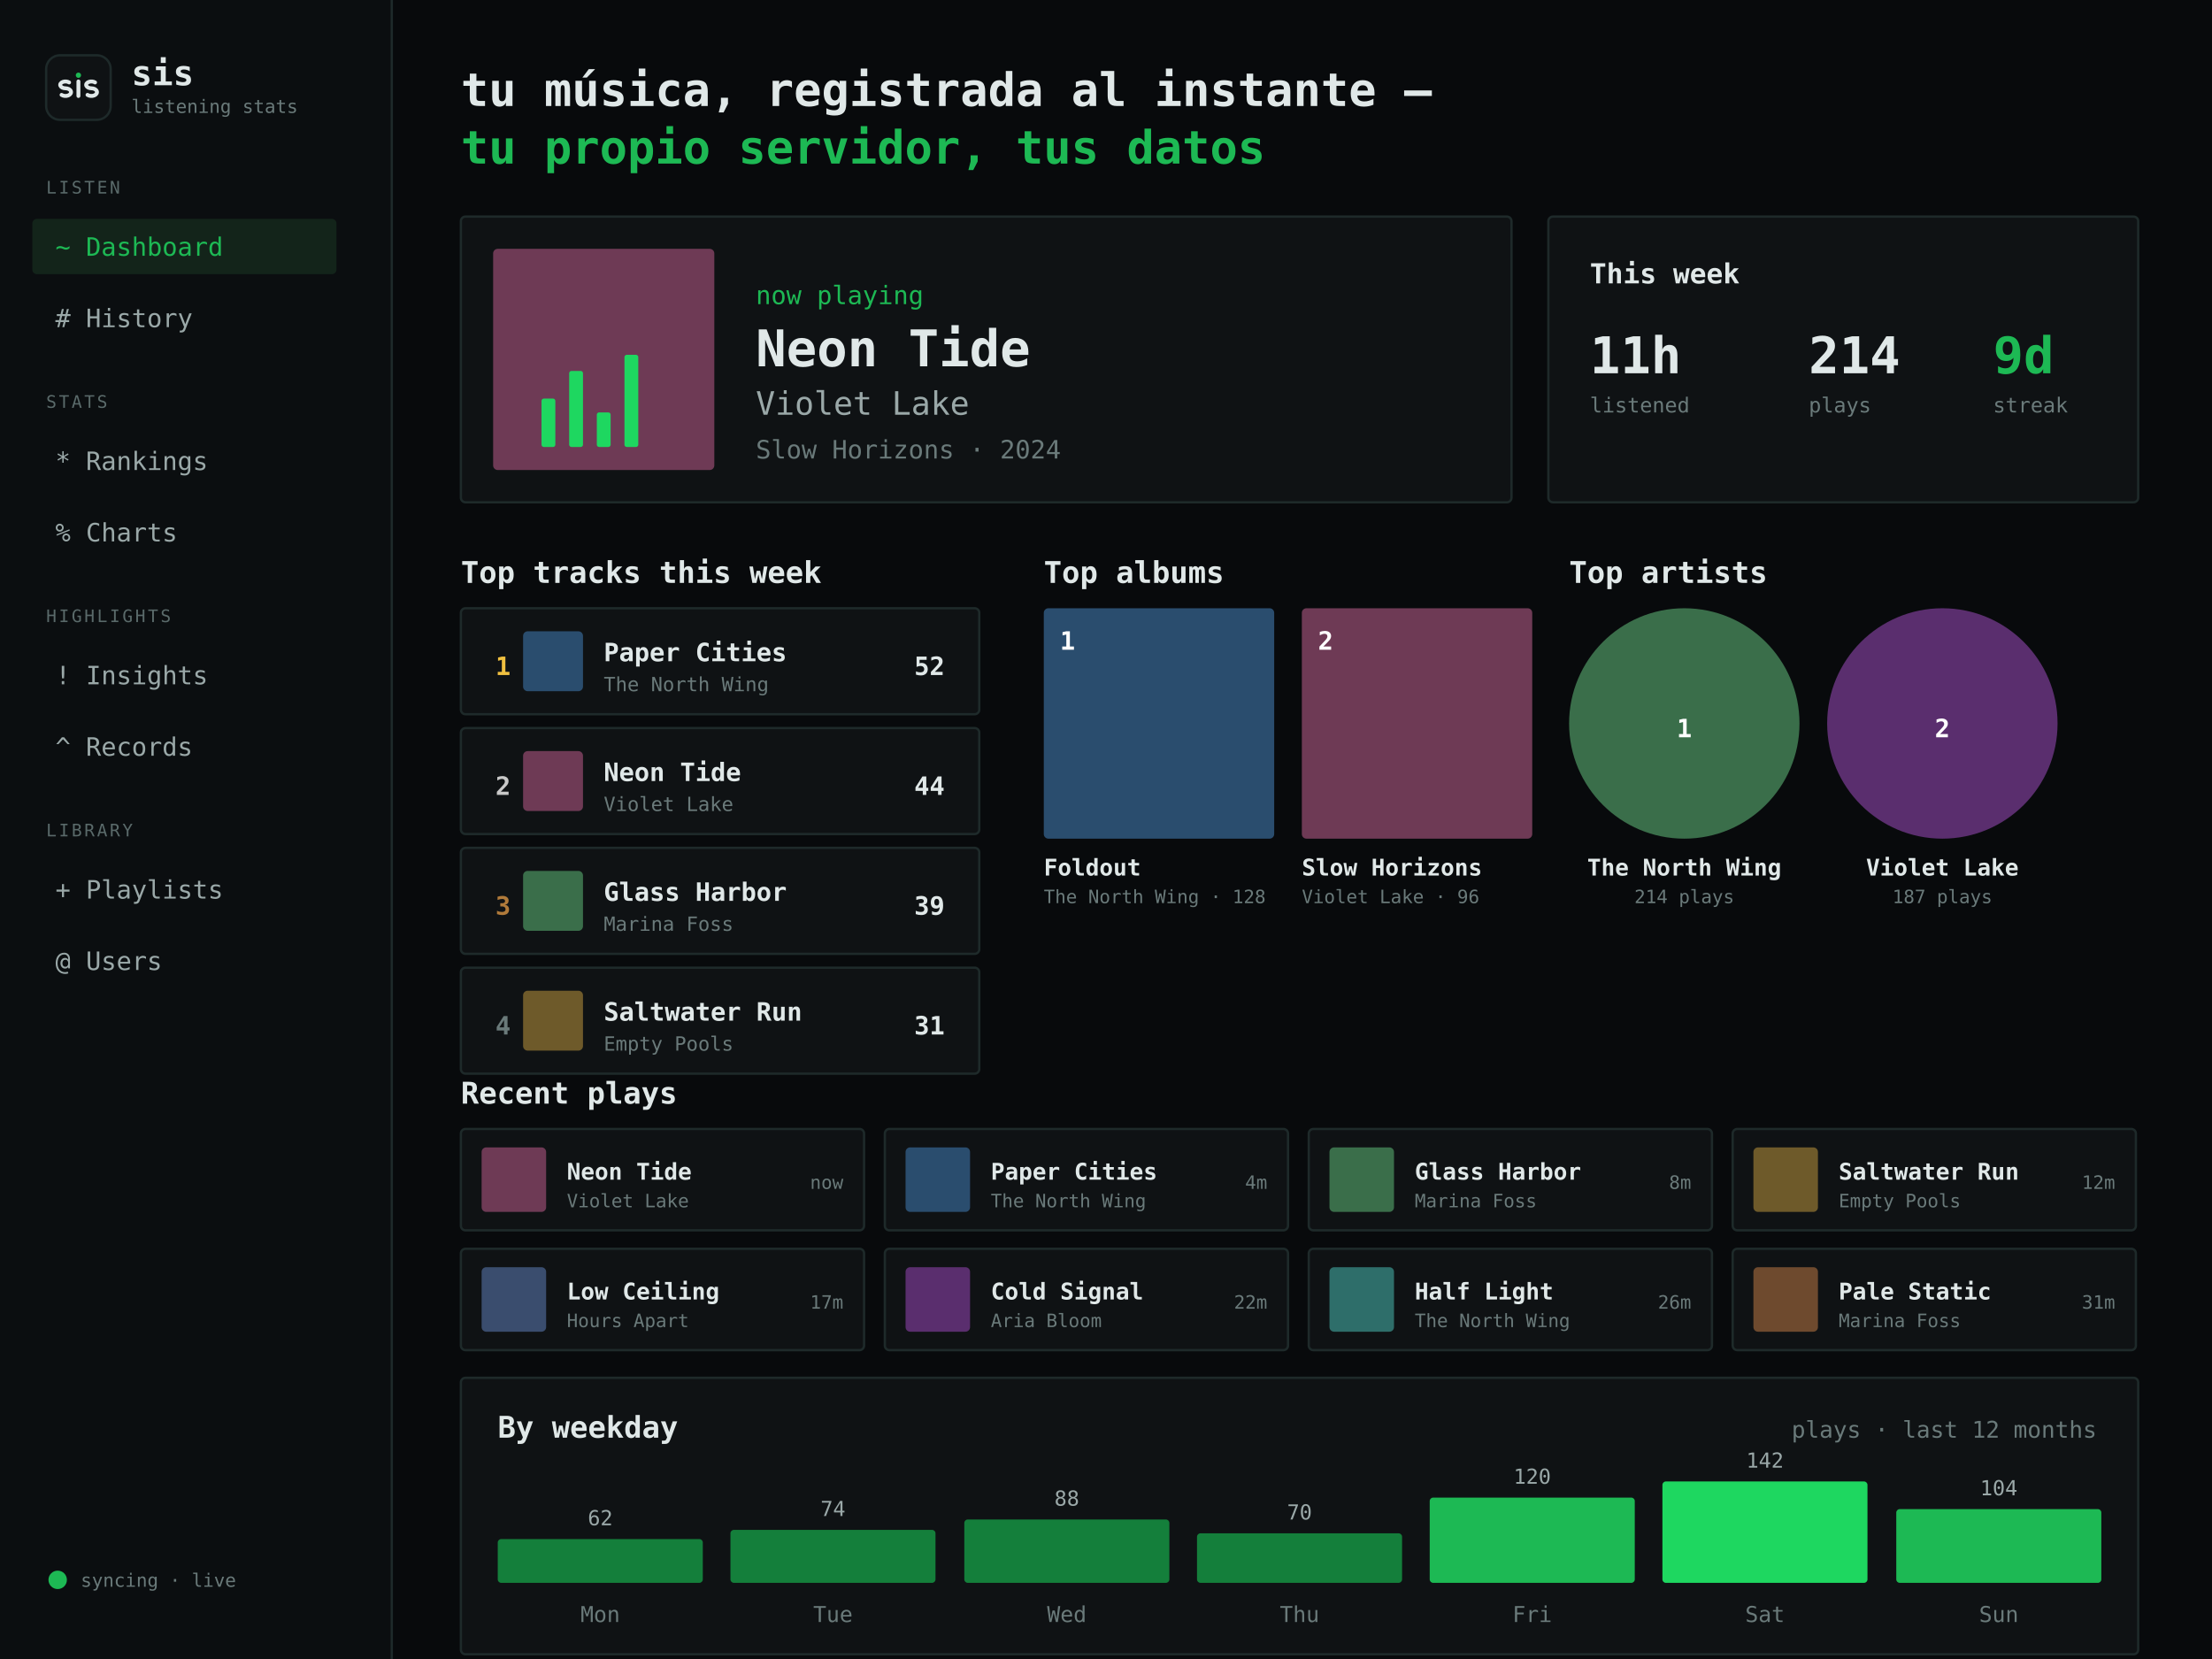
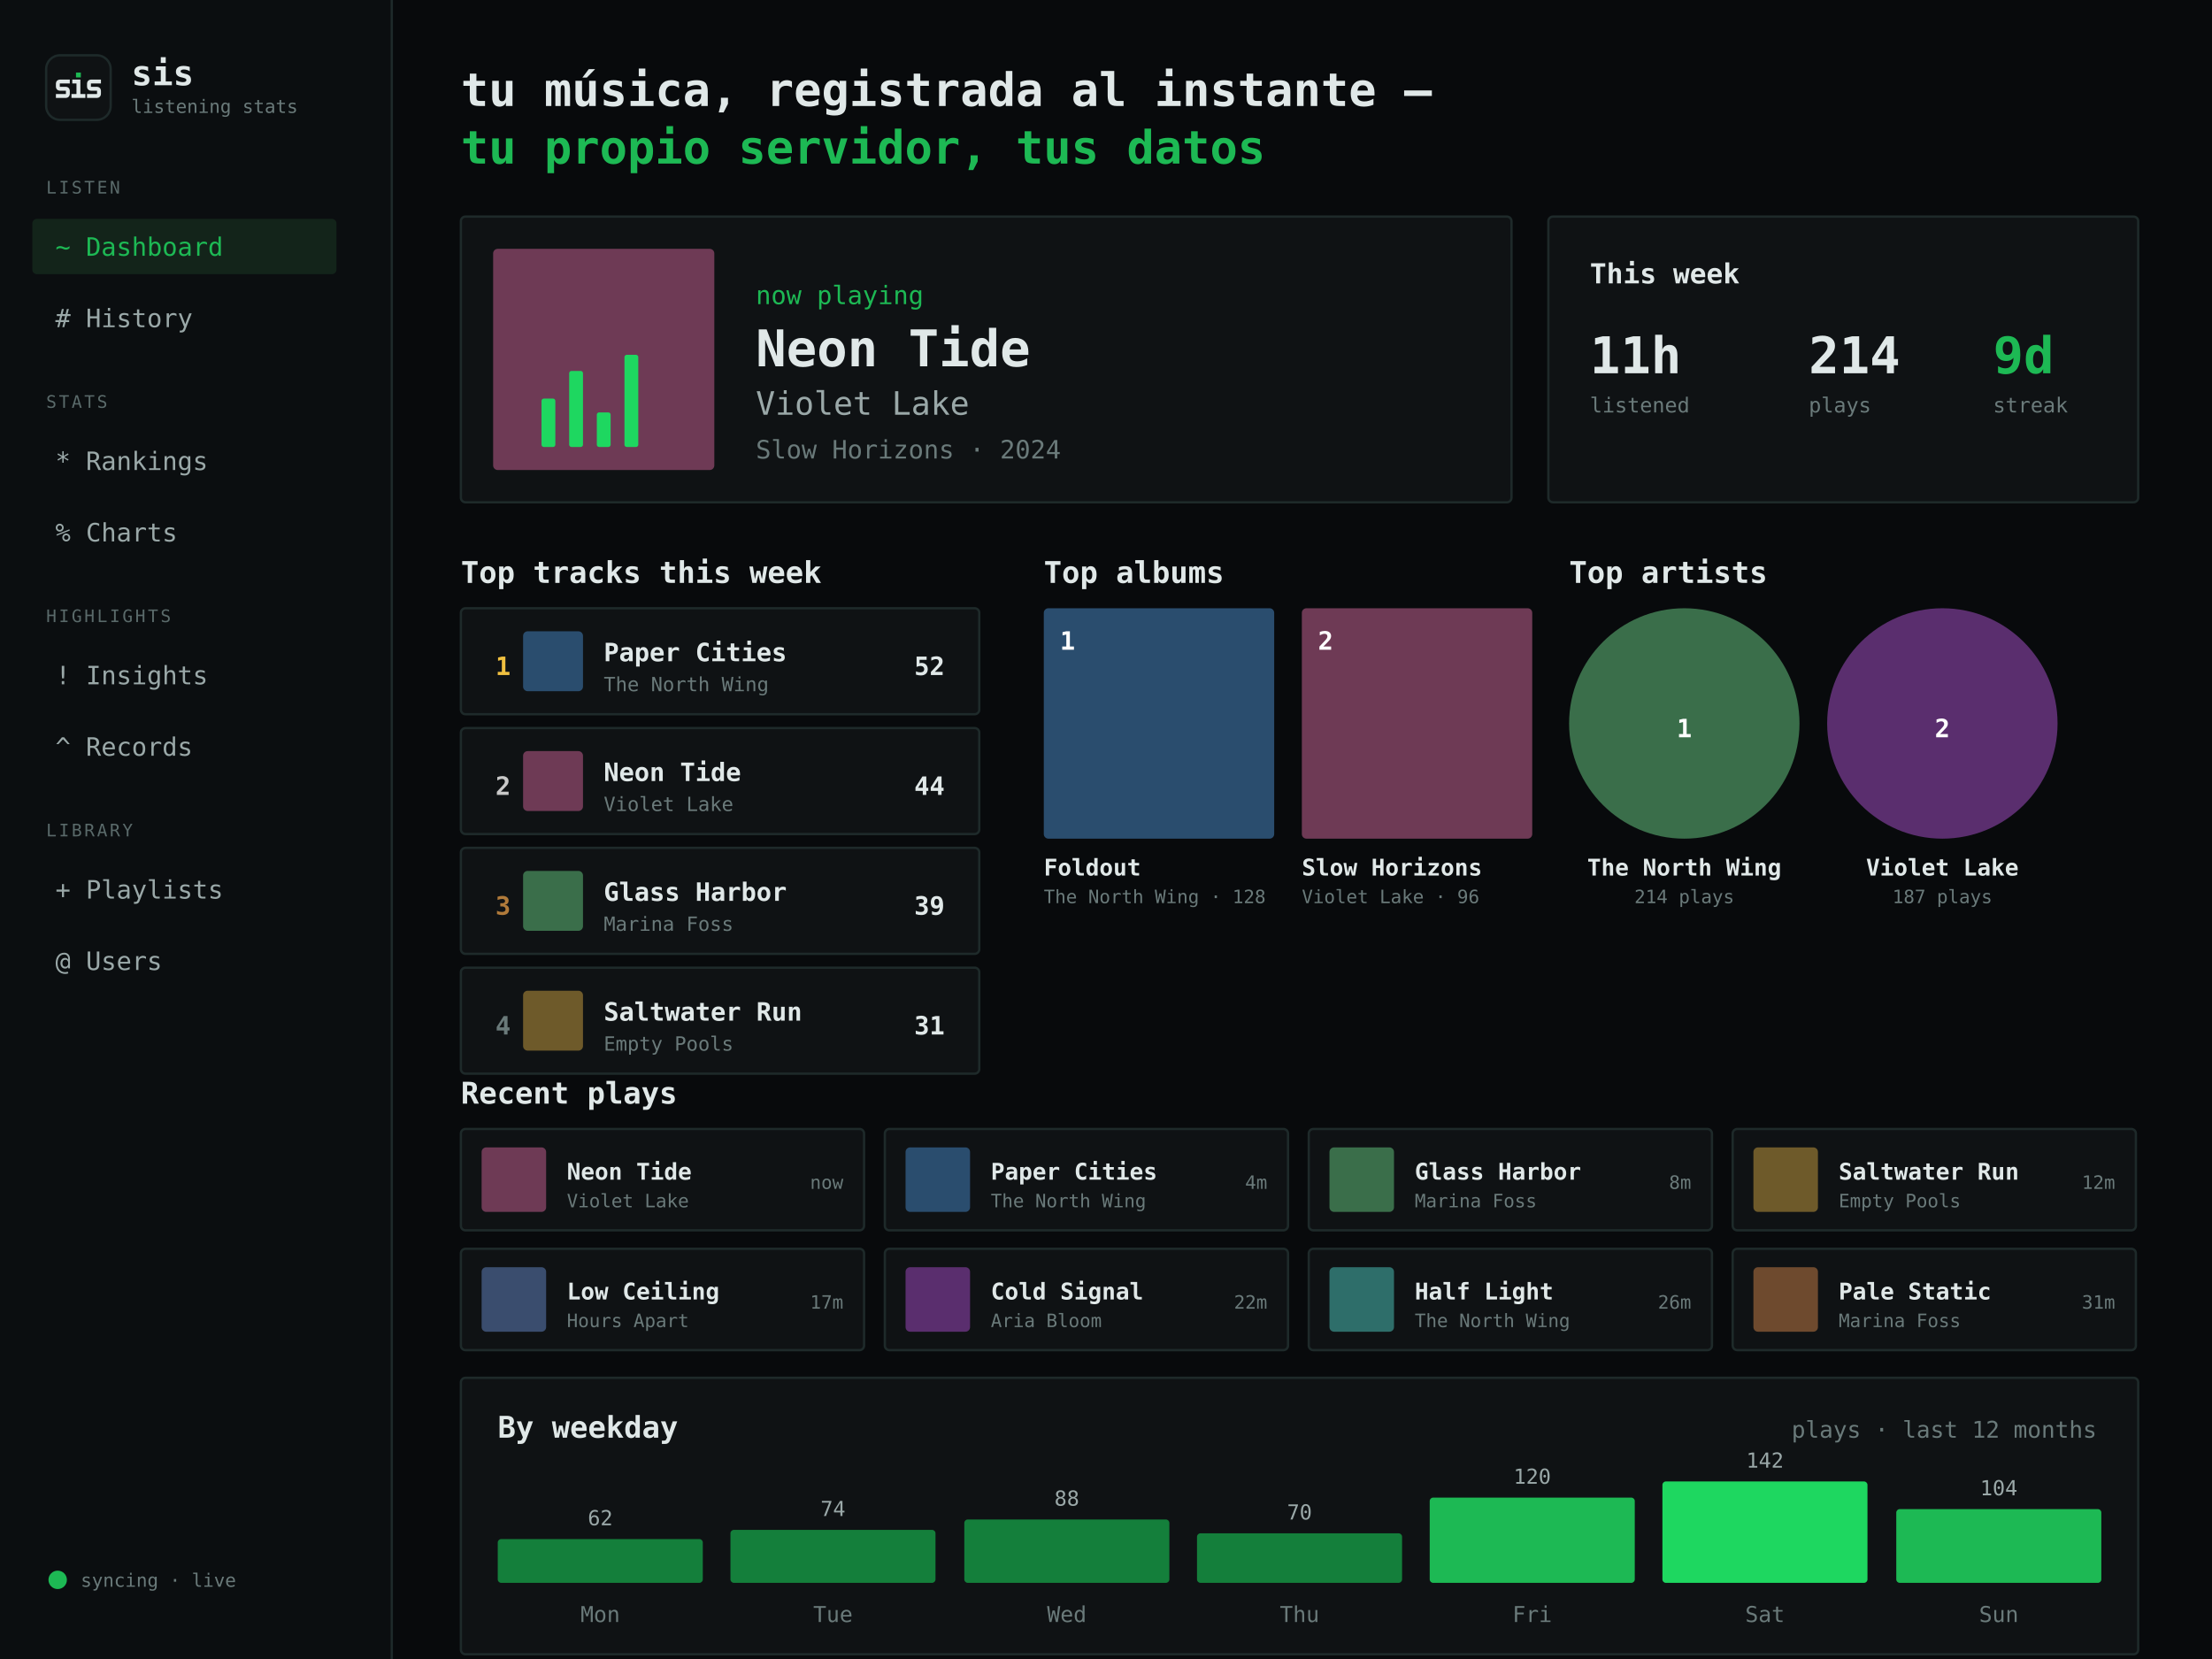
<svg xmlns="http://www.w3.org/2000/svg" width="2732" height="2048" viewBox="0 0 1920 1439.4" font-family="DejaVu Sans Mono, monospace">
  <rect x="-8" y="-8" width="1936" height="1455.4" fill="#080a0c" />
  <rect x="-8" y="-8" width="348" height="1455.4" fill="#0b0e10" />
  <line x1="340" y1="-8" x2="340" y2="1447.4" stroke="#1e2a2a" stroke-width="2" />
  <g transform="translate(40,48)">
    <rect x="0" y="0" width="56" height="56" rx="12" fill="#0f1214" stroke="#1e2a2a" stroke-width="2" />
-     <g transform="translate(10.21 15) scale(0.2421) translate(0 -16.12)">
-       <path d="M40.06 51.43A18.8 12.22 0 1 0 27 72.44A20 13.78 0 1 1 13.11 96.13M73.5 100V48M133.06 51.43A18.8 12.22 0 1 0 120 72.44A20 13.78 0 1 1 106.11 96.13" fill="none" stroke="#e0e8e8" stroke-width="14" stroke-linecap="round" stroke-linejoin="round" />
-       <circle cx="73.5" cy="25.62" r="9.5" fill="#1db954" />
+     <g transform="translate(8.46 15) scale(0.2413) translate(0 -15.8)">
+       <path d="M43 48H14A7 7 0 0 0 7 55V67A7 7 0 0 0 14 74H36A7 7 0 0 1 43 81V93A7 7 0 0 1 36 100H7M81 100V48M65.88 48H81M63 100H99M155 48H126A7 7 0 0 0 119 55V67A7 7 0 0 0 126 74H148A7 7 0 0 1 155 81V93A7 7 0 0 1 148 100H119" fill="none" stroke="#e0e8e8" stroke-width="14" stroke-linecap="square" stroke-linejoin="miter" />
+       <rect x="72.25" y="15.8" width="17.5" height="17.5" fill="#1db954" />
    </g>
    <text x="74" y="26" font-size="30" font-weight="700" fill="#e0e8e8">sis</text>
    <text x="74" y="50" font-size="16" fill="#6a7a7a">listening stats</text>
  </g>
  <g transform="translate(40,168)" font-size="22">
    <text x="0" y="0" font-size="15" fill="#5a6a6a" letter-spacing="2">LISTEN</text>
    <rect x="-12" y="22" width="264" height="48" rx="4" fill="#13241a" />
    <text x="8" y="54" fill="#1db954">~  Dashboard</text>
    <text x="8" y="116" fill="#9aa8a8">#  History</text>
    <text x="0" y="186" font-size="15" fill="#5a6a6a" letter-spacing="2">STATS</text>
    <text x="8" y="240" fill="#9aa8a8">*  Rankings</text>
    <text x="8" y="302" fill="#9aa8a8">%  Charts</text>
    <text x="0" y="372" font-size="15" fill="#5a6a6a" letter-spacing="2">HIGHLIGHTS</text>
    <text x="8" y="426" fill="#9aa8a8">!  Insights</text>
    <text x="8" y="488" fill="#9aa8a8">^  Records</text>
    <text x="0" y="558" font-size="15" fill="#5a6a6a" letter-spacing="2">LIBRARY</text>
    <text x="8" y="612" fill="#9aa8a8">+  Playlists</text>
    <text x="8" y="674" fill="#9aa8a8">@  Users</text>
  </g>
  <g transform="translate(40,1379.4)">
    <circle cx="10" cy="-8" r="8" fill="#1db954" />
    <text x="30" y="-2" font-size="16" fill="#6a7a7a">syncing · live</text>
  </g>
  <g transform="translate(400,56)">
    <text x="0" y="36" font-size="40" font-weight="700" fill="#e0e8e8">tu música, registrada al instante —</text>
    <text x="0" y="86" font-size="40" font-weight="700" fill="#1db954">tu propio servidor, tus datos</text>
    <g transform="translate(0,132)">
      <rect width="912" height="248" rx="4" fill="#0f1214" stroke="#1e2a2a" stroke-width="2" />
      <rect x="28" y="28" width="192" height="192" rx="4" fill="#6e3a55" />
      <g fill="#1ed760">
        <rect x="70" y="158" width="12" height="42" rx="2" />
        <rect x="94" y="134" width="12" height="66" rx="2" />
        <rect x="118" y="170" width="12" height="30" rx="2" />
        <rect x="142" y="120" width="12" height="80" rx="2" />
      </g>
      <text x="256" y="76" font-size="22" fill="#1db954">now playing</text>
      <text x="256" y="130" font-size="44" font-weight="700" fill="#e0e8e8">Neon Tide</text>
      <text x="256" y="172" font-size="28" fill="#9aa8a8">Violet Lake</text>
      <text x="256" y="210" font-size="22" fill="#6a7a7a">Slow Horizons · 2024</text>
    </g>
    <g transform="translate(944,132)">
      <rect width="512" height="248" rx="4" fill="#0f1214" stroke="#1e2a2a" stroke-width="2" />
      <text x="36" y="58" font-size="24" font-weight="700" fill="#e0e8e8">This week</text>
      <g transform="translate(36,96)">
        <text x="0" y="40" font-size="44" font-weight="700" fill="#e0e8e8">11h</text>
        <text x="0" y="74" font-size="18" fill="#6a7a7a">listened</text>
        <text x="190" y="40" font-size="44" font-weight="700" fill="#e0e8e8">214</text>
        <text x="190" y="74" font-size="18" fill="#6a7a7a">plays</text>
        <text x="350" y="40" font-size="44" font-weight="700" fill="#1db954">9d</text>
        <text x="350" y="74" font-size="18" fill="#6a7a7a">streak</text>
      </g>
    </g>
    <g transform="translate(0,420)">
      <text x="0" y="30" font-size="26" font-weight="700" fill="#e0e8e8">Top tracks this week</text>
      <g transform="translate(0,52)" font-size="22">
        <g>
          <rect width="450" height="92" rx="4" fill="#0f1214" stroke="#1e2a2a" stroke-width="2" />
          <text x="30" y="58" font-weight="700" fill="#f0c040">1</text>
          <rect x="54" y="20" width="52" height="52" rx="4" fill="#2a4d6e" />
          <text x="124" y="46" font-weight="700" fill="#e0e8e8">Paper Cities</text>
          <text x="124" y="72" font-size="17" fill="#6a7a7a">The North Wing</text>
          <text x="420" y="58" font-weight="700" fill="#e0e8e8" text-anchor="end">52</text>
        </g>
        <g transform="translate(0,104)">
          <rect width="450" height="92" rx="4" fill="#0f1214" stroke="#1e2a2a" stroke-width="2" />
          <text x="30" y="58" font-weight="700" fill="#c8c8c8">2</text>
          <rect x="54" y="20" width="52" height="52" rx="4" fill="#6e3a55" />
          <text x="124" y="46" font-weight="700" fill="#e0e8e8">Neon Tide</text>
          <text x="124" y="72" font-size="17" fill="#6a7a7a">Violet Lake</text>
          <text x="420" y="58" font-weight="700" fill="#e0e8e8" text-anchor="end">44</text>
        </g>
        <g transform="translate(0,208)">
          <rect width="450" height="92" rx="4" fill="#0f1214" stroke="#1e2a2a" stroke-width="2" />
          <text x="30" y="58" font-weight="700" fill="#b07a3a">3</text>
          <rect x="54" y="20" width="52" height="52" rx="4" fill="#3a6e4a" />
          <text x="124" y="46" font-weight="700" fill="#e0e8e8">Glass Harbor</text>
          <text x="124" y="72" font-size="17" fill="#6a7a7a">Marina Foss</text>
          <text x="420" y="58" font-weight="700" fill="#e0e8e8" text-anchor="end">39</text>
        </g>
        <g transform="translate(0,312)">
          <rect width="450" height="92" rx="4" fill="#0f1214" stroke="#1e2a2a" stroke-width="2" />
          <text x="30" y="58" font-weight="700" fill="#6a7a7a">4</text>
          <rect x="54" y="20" width="52" height="52" rx="4" fill="#6e5a2a" />
          <text x="124" y="46" font-weight="700" fill="#e0e8e8">Saltwater Run</text>
          <text x="124" y="72" font-size="17" fill="#6a7a7a">Empty Pools</text>
          <text x="420" y="58" font-weight="700" fill="#e0e8e8" text-anchor="end">31</text>
        </g>
      </g>
      <g transform="translate(506,0)">
        <text x="0" y="30" font-size="26" font-weight="700" fill="#e0e8e8">Top albums</text>
        <g transform="translate(0,52)">
          <g>
            <rect width="200" height="200" rx="4" fill="#2a4d6e" />
            <text x="14" y="36" font-size="22" font-weight="700" fill="#fff">1</text>
          </g>
          <g transform="translate(224,0)">
            <rect width="200" height="200" rx="4" fill="#6e3a55" />
            <text x="14" y="36" font-size="22" font-weight="700" fill="#fff">2</text>
          </g>
          <text x="0" y="232" font-size="20" font-weight="700" fill="#e0e8e8">Foldout</text>
          <text x="0" y="256" font-size="16" fill="#6a7a7a">The North Wing · 128</text>
          <text x="224" y="232" font-size="20" font-weight="700" fill="#e0e8e8">Slow Horizons</text>
          <text x="224" y="256" font-size="16" fill="#6a7a7a">Violet Lake · 96</text>
        </g>
      </g>
      <g transform="translate(962,0)">
        <text x="0" y="30" font-size="26" font-weight="700" fill="#e0e8e8">Top artists</text>
        <g transform="translate(0,52)">
          <circle cx="100" cy="100" r="100" fill="#3a6e4a" />
          <text x="100" y="112" font-size="22" font-weight="700" fill="#fff" text-anchor="middle">1</text>
          <circle cx="324" cy="100" r="100" fill="#5a2e6e" />
          <text x="324" y="112" font-size="22" font-weight="700" fill="#fff" text-anchor="middle">2</text>
          <text x="100" y="232" font-size="20" font-weight="700" fill="#e0e8e8" text-anchor="middle">The North Wing</text>
          <text x="100" y="256" font-size="16" fill="#6a7a7a" text-anchor="middle">214 plays</text>
          <text x="324" y="232" font-size="20" font-weight="700" fill="#e0e8e8" text-anchor="middle">Violet Lake</text>
          <text x="324" y="256" font-size="16" fill="#6a7a7a" text-anchor="middle">187 plays</text>
        </g>
      </g>
    </g>
    <g transform="translate(0,872)">
      <text x="0" y="30" font-size="26" font-weight="700" fill="#e0e8e8">Recent plays</text>
      <g transform="translate(0,52)" font-size="20">
        <g>
          <rect width="350" height="88" rx="4" fill="#0f1214" stroke="#1e2a2a" stroke-width="2" />
          <rect x="18" y="16" width="56" height="56" rx="4" fill="#6e3a55" />
          <text x="92" y="44" font-weight="700" fill="#e0e8e8">Neon Tide</text>
          <text x="92" y="68" font-size="16" fill="#6a7a7a">Violet Lake</text>
          <text x="332" y="52" font-size="16" fill="#6a7a7a" text-anchor="end">now</text>
        </g>
        <g transform="translate(368,0)">
          <rect width="350" height="88" rx="4" fill="#0f1214" stroke="#1e2a2a" stroke-width="2" />
          <rect x="18" y="16" width="56" height="56" rx="4" fill="#2a4d6e" />
          <text x="92" y="44" font-weight="700" fill="#e0e8e8">Paper Cities</text>
          <text x="92" y="68" font-size="16" fill="#6a7a7a">The North Wing</text>
          <text x="332" y="52" font-size="16" fill="#6a7a7a" text-anchor="end">4m</text>
        </g>
        <g transform="translate(736,0)">
          <rect width="350" height="88" rx="4" fill="#0f1214" stroke="#1e2a2a" stroke-width="2" />
          <rect x="18" y="16" width="56" height="56" rx="4" fill="#3a6e4a" />
          <text x="92" y="44" font-weight="700" fill="#e0e8e8">Glass Harbor</text>
          <text x="92" y="68" font-size="16" fill="#6a7a7a">Marina Foss</text>
          <text x="332" y="52" font-size="16" fill="#6a7a7a" text-anchor="end">8m</text>
        </g>
        <g transform="translate(1104,0)">
          <rect width="350" height="88" rx="4" fill="#0f1214" stroke="#1e2a2a" stroke-width="2" />
          <rect x="18" y="16" width="56" height="56" rx="4" fill="#6e5a2a" />
          <text x="92" y="44" font-weight="700" fill="#e0e8e8">Saltwater Run</text>
          <text x="92" y="68" font-size="16" fill="#6a7a7a">Empty Pools</text>
          <text x="332" y="52" font-size="16" fill="#6a7a7a" text-anchor="end">12m</text>
        </g>
      </g>
      <g transform="translate(0,156)" font-size="20">
        <g transform="translate(0,0)">
          <rect width="350" height="88" rx="4" fill="#0f1214" stroke="#1e2a2a" stroke-width="2" />
          <rect x="18" y="16" width="56" height="56" rx="4" fill="#3a4d6e" />
          <text x="92" y="44" font-weight="700" fill="#e0e8e8">Low Ceiling</text>
          <text x="92" y="68" font-size="16" fill="#6a7a7a">Hours Apart</text>
          <text x="332" y="52" font-size="16" fill="#6a7a7a" text-anchor="end">17m</text>
        </g>
        <g transform="translate(368,0)">
          <rect width="350" height="88" rx="4" fill="#0f1214" stroke="#1e2a2a" stroke-width="2" />
          <rect x="18" y="16" width="56" height="56" rx="4" fill="#5a2e6e" />
          <text x="92" y="44" font-weight="700" fill="#e0e8e8">Cold Signal</text>
          <text x="92" y="68" font-size="16" fill="#6a7a7a">Aria Bloom</text>
          <text x="332" y="52" font-size="16" fill="#6a7a7a" text-anchor="end">22m</text>
        </g>
        <g transform="translate(736,0)">
          <rect width="350" height="88" rx="4" fill="#0f1214" stroke="#1e2a2a" stroke-width="2" />
          <rect x="18" y="16" width="56" height="56" rx="4" fill="#2e6e6a" />
          <text x="92" y="44" font-weight="700" fill="#e0e8e8">Half Light</text>
          <text x="92" y="68" font-size="16" fill="#6a7a7a">The North Wing</text>
          <text x="332" y="52" font-size="16" fill="#6a7a7a" text-anchor="end">26m</text>
        </g>
        <g transform="translate(1104,0)">
          <rect width="350" height="88" rx="4" fill="#0f1214" stroke="#1e2a2a" stroke-width="2" />
          <rect x="18" y="16" width="56" height="56" rx="4" fill="#6e4a2e" />
          <text x="92" y="44" font-weight="700" fill="#e0e8e8">Pale Static</text>
          <text x="92" y="68" font-size="16" fill="#6a7a7a">Marina Foss</text>
          <text x="332" y="52" font-size="16" fill="#6a7a7a" text-anchor="end">31m</text>
        </g>
      </g>
    </g>
    <g transform="translate(0,1140)">
      <rect width="1456" height="240" rx="4" fill="#0f1214" stroke="#1e2a2a" stroke-width="2" />
      <text x="32" y="52" font-size="26" font-weight="700" fill="#e0e8e8">By weekday</text>
      <text x="1420" y="52" font-size="20" fill="#6a7a7a" text-anchor="end">plays · last 12 months</text>
      <rect x="32" y="140" width="178" height="38" rx="3" fill="#147f3b" />
      <text x="121" y="212" font-size="19" fill="#6a7a7a" text-anchor="middle">Mon</text>
      <text x="121" y="128" font-size="18" fill="#9aa8a8" text-anchor="middle">62</text>
      <rect x="234" y="132" width="178" height="46" rx="3" fill="#147f3b" />
      <text x="323" y="212" font-size="19" fill="#6a7a7a" text-anchor="middle">Tue</text>
      <text x="323" y="120" font-size="18" fill="#9aa8a8" text-anchor="middle">74</text>
      <rect x="437" y="123" width="178" height="55" rx="3" fill="#147f3b" />
      <text x="526" y="212" font-size="19" fill="#6a7a7a" text-anchor="middle">Wed</text>
      <text x="526" y="111" font-size="18" fill="#9aa8a8" text-anchor="middle">88</text>
      <rect x="639" y="135" width="178" height="43" rx="3" fill="#147f3b" />
      <text x="728" y="212" font-size="19" fill="#6a7a7a" text-anchor="middle">Thu</text>
      <text x="728" y="123" font-size="18" fill="#9aa8a8" text-anchor="middle">70</text>
      <rect x="841" y="104" width="178" height="74" rx="3" fill="#1db954" />
      <text x="930" y="212" font-size="19" fill="#6a7a7a" text-anchor="middle">Fri</text>
      <text x="930" y="92" font-size="18" fill="#9aa8a8" text-anchor="middle">120</text>
      <rect x="1043" y="90" width="178" height="88" rx="3" fill="#1ed760" />
      <text x="1132" y="212" font-size="19" fill="#6a7a7a" text-anchor="middle">Sat</text>
      <text x="1132" y="78" font-size="18" fill="#9aa8a8" text-anchor="middle">142</text>
      <rect x="1246" y="114" width="178" height="64" rx="3" fill="#1db954" />
      <text x="1335" y="212" font-size="19" fill="#6a7a7a" text-anchor="middle">Sun</text>
      <text x="1335" y="102" font-size="18" fill="#9aa8a8" text-anchor="middle">104</text>
    </g>
  </g>
</svg>
